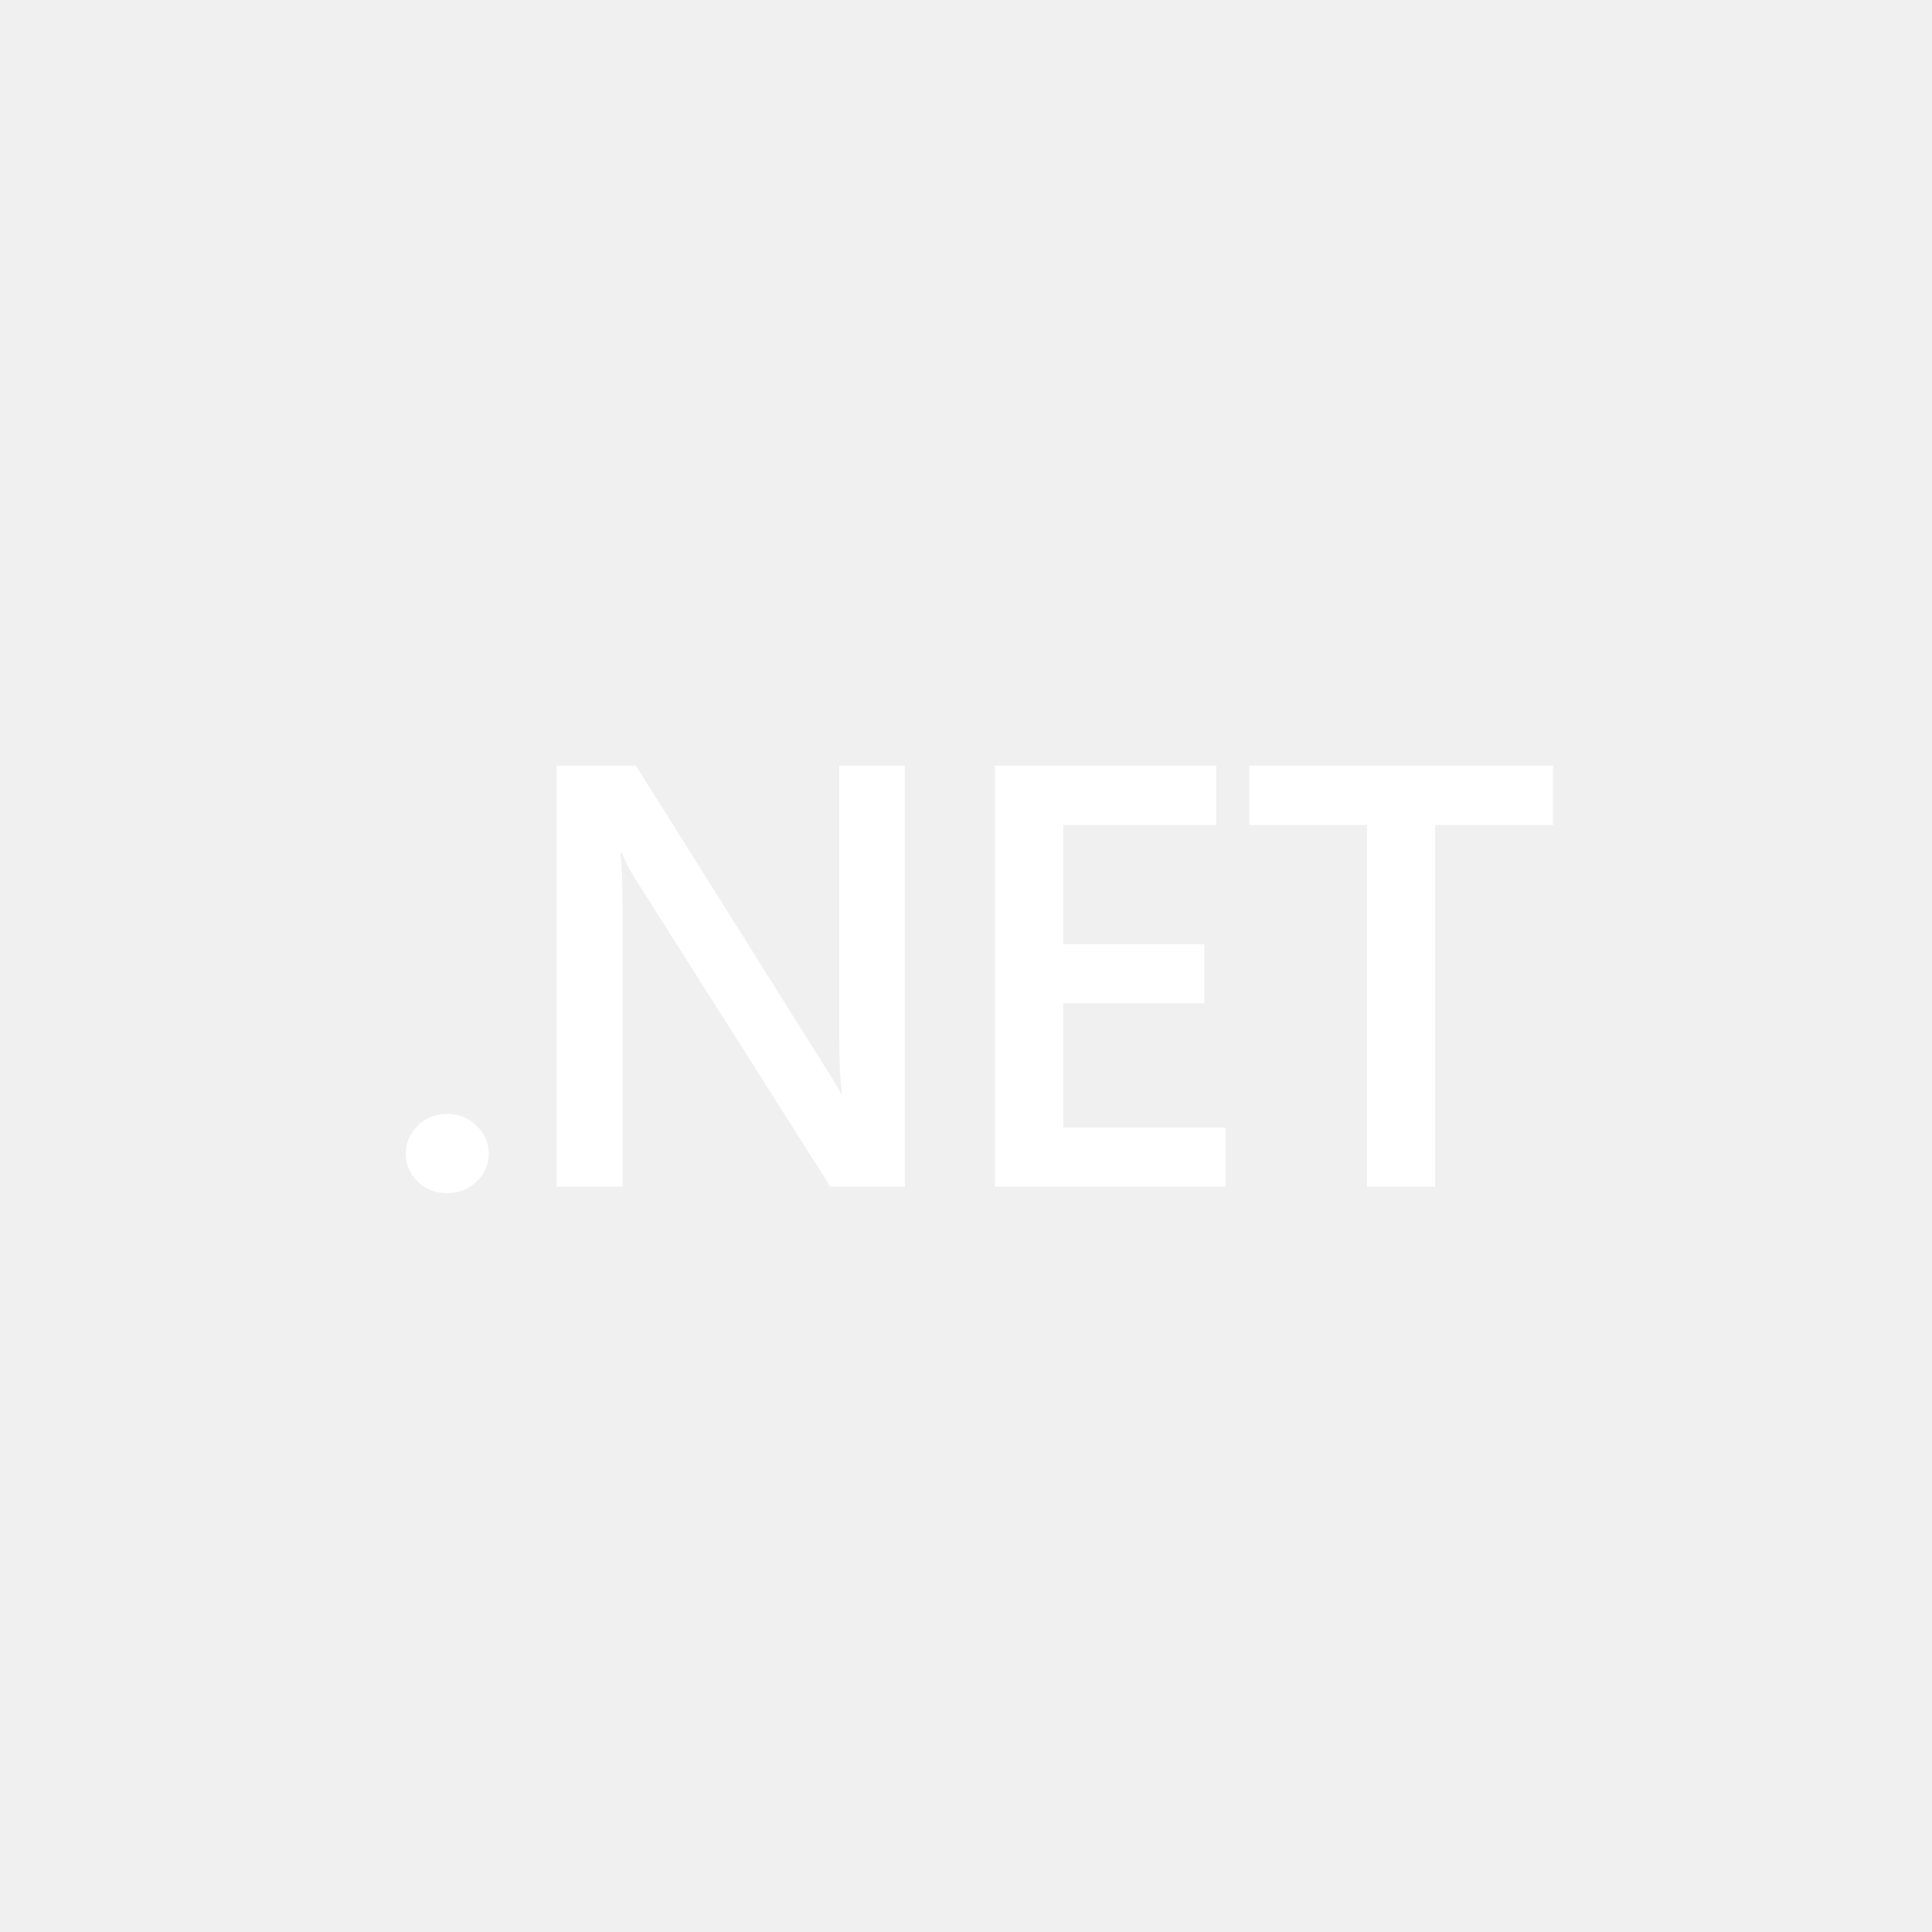
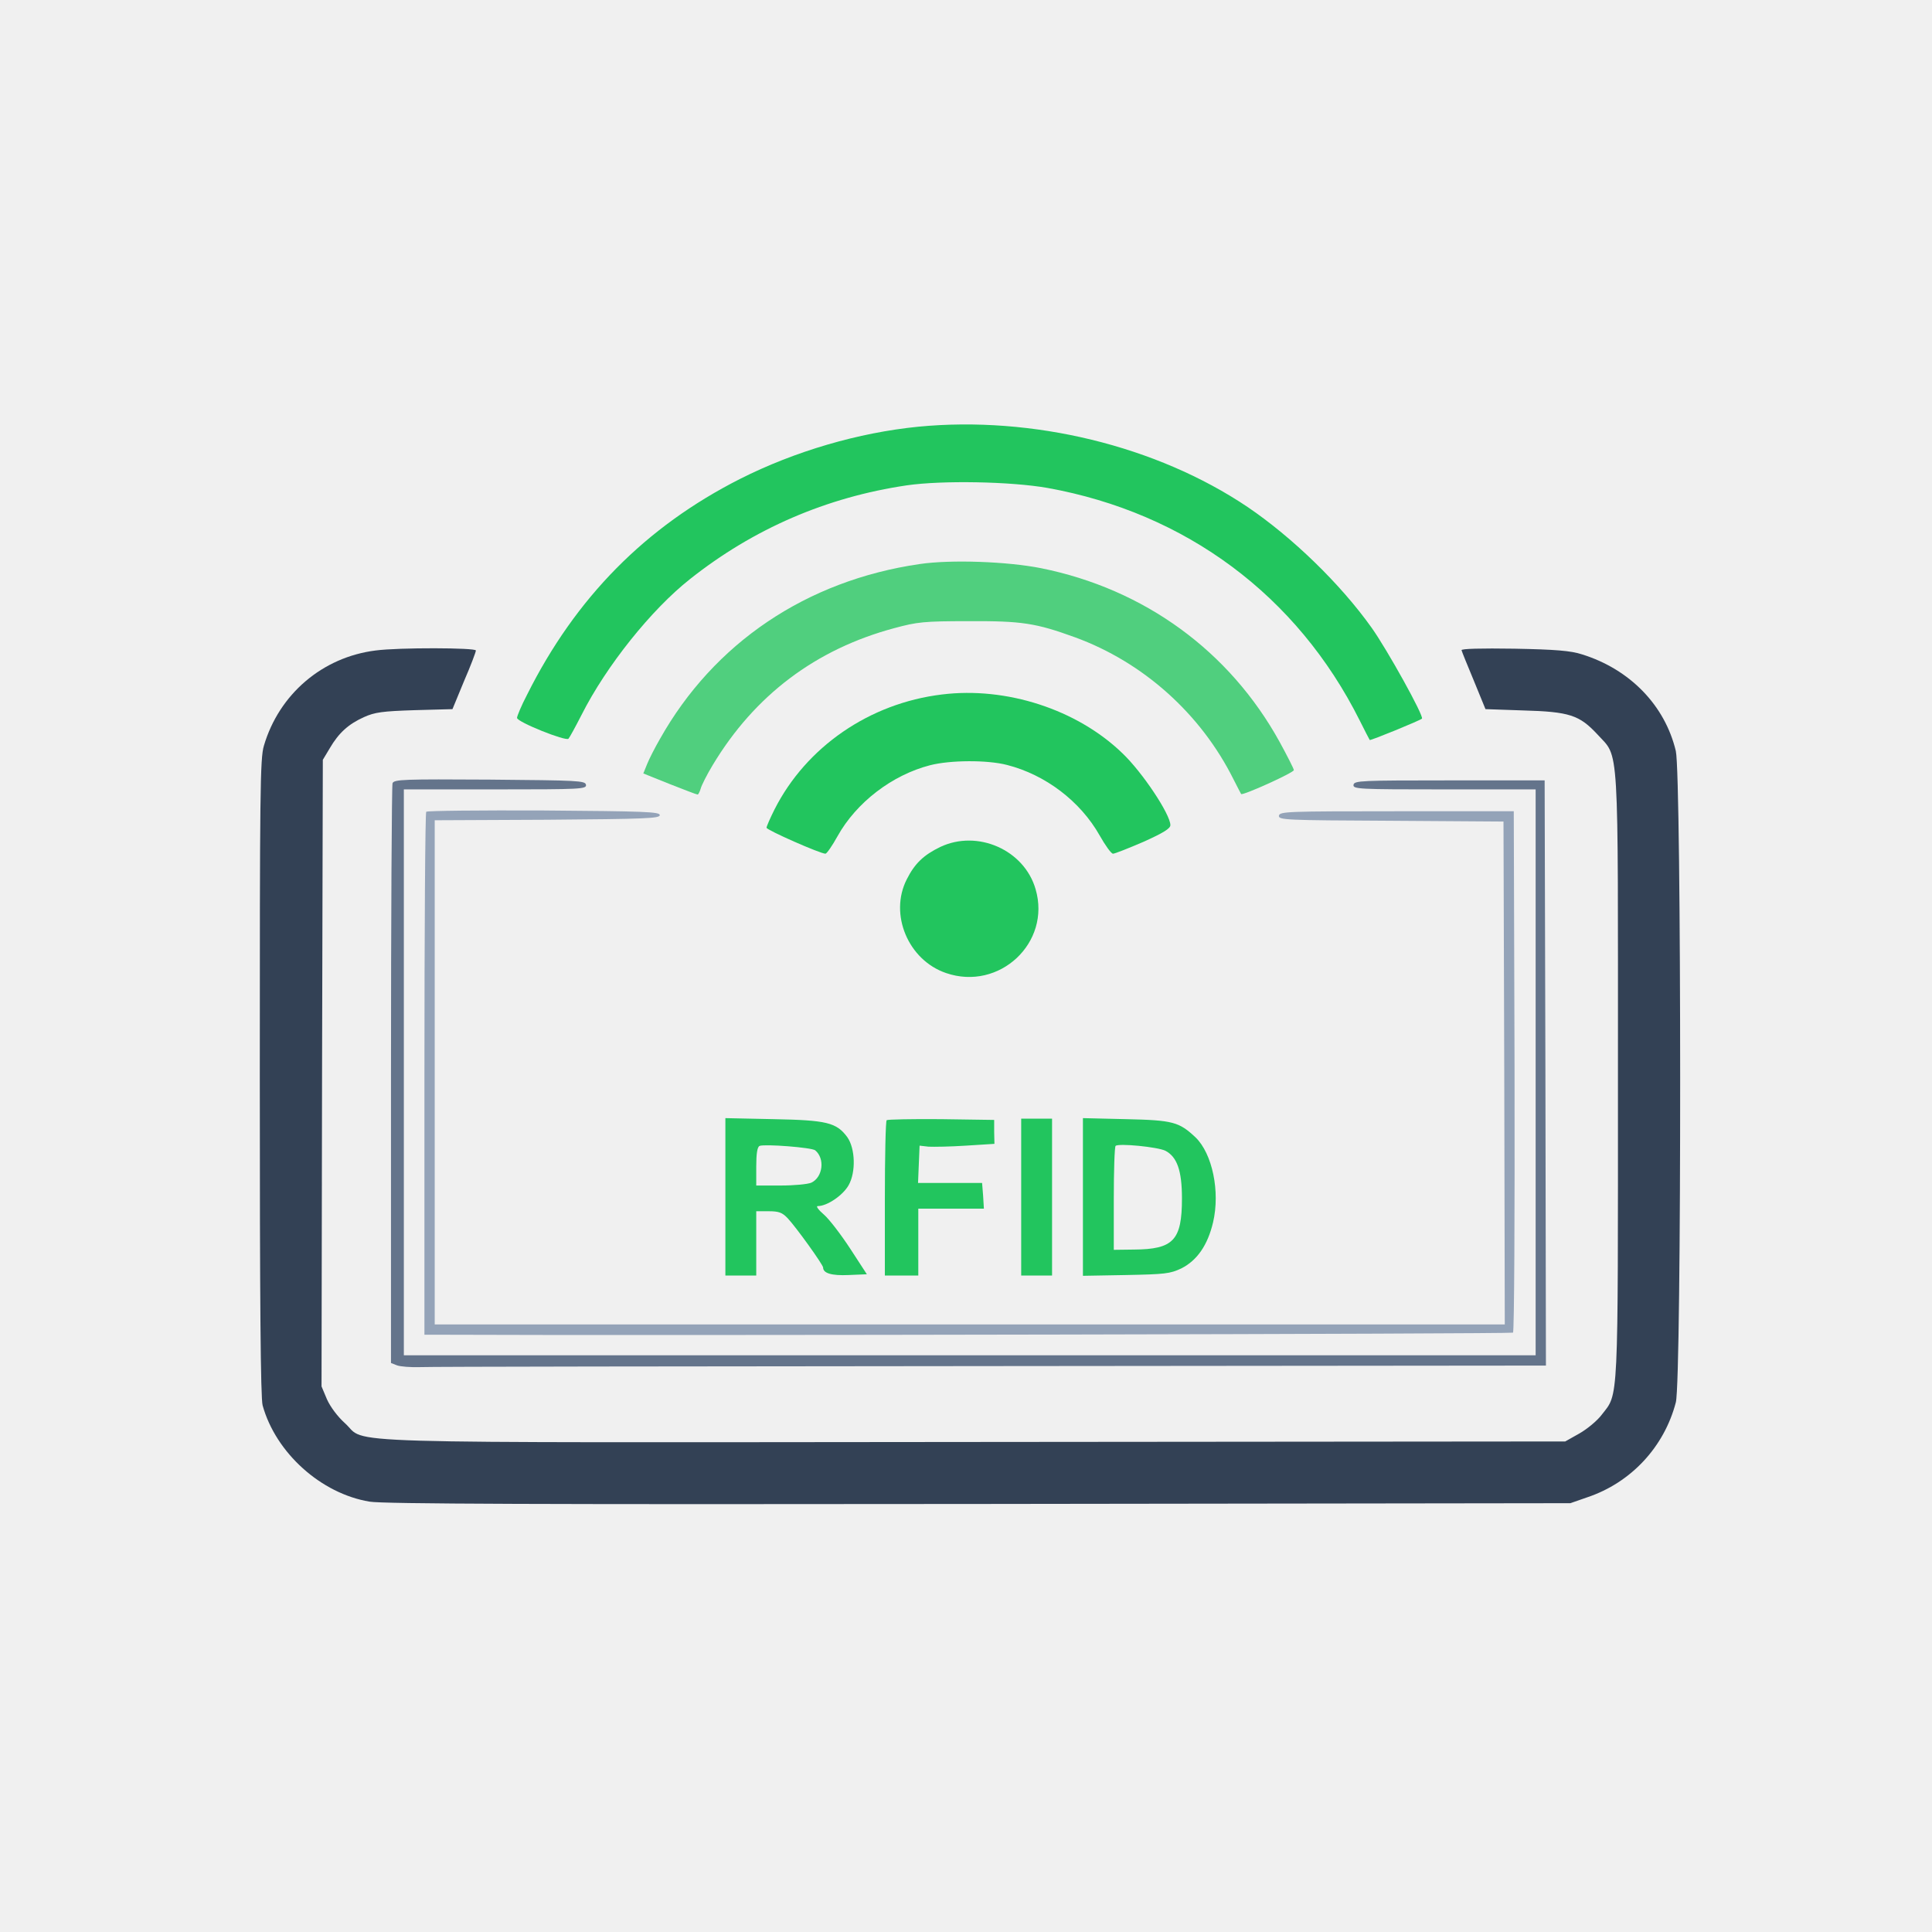
- <svg xmlns="http://www.w3.org/2000/svg" width="456" height="456" viewBox="0 0 456 456" version="1.1" xml:space="preserve" style="fill-rule:evenodd;clip-rule:evenodd;stroke-linejoin:round;stroke-miterlimit:2;">
-   <path d="m 105.5,281.609 c -2.703,0 -5.001,-0.9 -6.893,-2.702 -1.892,-1.848 -2.838,-4.042 -2.838,-6.582 0,-2.587 0.946,-4.804 2.838,-6.652 1.892,-1.848 4.19,-2.772 6.893,-2.772 2.748,0 5.068,0.924 6.96,2.772 1.937,1.848 2.906,4.064 2.906,6.652 0,2.54 -0.968,4.734 -2.906,6.582 -1.892,1.802 -4.212,2.702 -6.96,2.702 z" style="fill:#ffffff;fill-rule:nonzero;stroke-width:0.838" />
-   <path d="M 213.561,280.084 H 195.99 L 149.7,207.054 c -1.171,-1.848 -2.14,-3.765 -2.906,-5.751 h -0.406 c 0.361,2.125 0.541,6.675 0.541,13.65 v 65.132 h -15.543 v -99.36 h 18.719 l 44.737,71.298 c 1.892,2.957 3.109,4.989 3.649,6.098 h 0.27 c -0.45,-2.632 -0.676,-7.09 -0.676,-13.373 v -64.023 h 15.476 z" style="fill:#ffffff;fill-rule:nonzero;stroke-width:0.838" />
-   <path d="m 289.251,280.084 h -54.401 v -99.36 h 52.238 v 13.997 h -36.154 v 28.131 h 33.316 v 13.927 h -33.316 v 29.378 h 38.316 z" style="fill:#ffffff;fill-rule:nonzero;stroke-width:0.838" />
-   <path d="M 366.565,194.721 H 338.722 v 85.363 h -16.084 v -85.363 h -27.775 v -13.997 h 71.701 z" style="fill:#ffffff;fill-rule:nonzero;stroke-width:0.838" />
+ <svg xmlns="http://www.w3.org/2000/svg" width="456" height="456" viewBox="0 0 456 456" fill="none">
+   <g transform="translate(34 74) scale(0.3)">
+     <path fill="#22c55e" d="M609.138 89.043c-46.95 4.655-96.936 19.226-140.243 41.082-74.27 37.641-129.316 93.293-167.564 169.79-4.452 8.5-7.892 16.796-7.892 18.213 0 3.238 38.45 18.618 40.474 16.392 0.81-0.81 5.464-9.309 10.321-18.82 19.428-38.451 54.843-82.77 85.4-106.853 49.784-39.462 107.258-64.354 170.398-73.663 27.927-4.047 81.96-3.035 110.697 2.024 109.078 19.63 196.503 84.794 245.679 182.944 4.047 8.095 7.69 15.178 7.892 15.38 0.608 0.607 39.665-15.38 41.082-16.797 1.821-1.821-27.523-54.64-39.665-71.64-24.487-34.403-62.33-71.032-97.543-94.912-71.64-48.164-169.183-71.841-259.036-63.14z" />
+     <path fill="#22c55e" opacity="0.78" d="M610.15 197.11c-89.043 12.952-161.897 62.128-204.395 137.815-3.845 6.678-8.297 15.38-9.916 19.428l-3.036 7.487 20.642 8.298c11.333 4.452 21.25 8.297 22.059 8.297 0.607 0 1.619-2.024 2.428-4.655 0.607-2.428 4.857-10.928 9.511-18.618 32.987-54.843 80.95-91.067 142.875-107.662 18.01-4.857 23.273-5.464 58.283-5.464 41.89-0.202 52.819 1.417 83.984 12.75 53.628 19.63 98.757 60.104 124.458 111.506 3.036 6.072 5.87 11.333 6.072 11.738 1.214 1.417 41.486-16.797 41.486-18.82 0-1.012-5.06-10.929-11.13-22.059-39.463-71.64-106.448-120.411-187.801-136.803-26.511-5.262-70.83-6.88-95.52-3.238z" />
+     <path fill="#334155" d="M182.134 265.107c-41.89 5.261-75.889 34.403-87.829 74.877-3.035 9.916-3.238 36.022-3.238 261.06 0 176.063 0.607 252.357 2.226 258.023 10.321 37.237 45.939 69.414 84.187 75.687 10.118 1.821 136.803 2.226 479.216 1.821l465.454-0.607 13.357-4.654c34.403-11.535 60.509-39.665 69.616-74.675 4.654-17.607 4.452-492.977 0-512.405-8.5-35.82-36.023-64.354-73.866-76.092-8.702-2.833-20.642-3.845-53.224-4.452-25.903-0.405-42.093 0-41.486 1.214 0.202 1.012 4.655 11.94 9.714 24.083l9.107 22.26 29.343 1.012c36.832 1.012 44.522 3.643 58.688 18.82 17.404 19.226 16.19 0.406 16.19 268.953 0 261.464 0.607 249.119-12.75 266.32-3.44 4.655-11.535 11.333-17.606 14.774l-11.13 6.273-464.443 0.405c-521.714 0.405-477.192 1.821-495.608-14.773-5.869-5.262-11.535-12.952-14.166-18.82l-4.25-10.12 0.405-246.488 0.607-246.488 5.464-9.107c7.083-12.142 14.773-19.023 26.916-24.487 8.5-3.845 14.57-4.655 39.867-5.464l29.748-0.81 9.107-22.058c5.262-12.142 9.31-22.868 9.31-24.082 0-2.226-60.712-2.429-78.926 0z" />
+     <path fill="#22c55e" d="M627.757 299.712c-57.07 6.88-106.853 41.284-131.744 90.46-3.44 6.881-6.274 13.357-6.274 14.369 0 1.821 42.296 20.44 46.343 20.44 1.012 0 5.262-6.072 9.512-13.762 14.773-26.51 42.902-48.164 72.853-55.855 15.785-4.047 44.927-4.25 60.51-0.202 30.153 7.69 57.675 28.534 72.853 55.45 4.452 7.892 9.107 14.368 10.524 14.368 1.416 0 12.142-4.25 23.88-9.309 15.784-7.083 21.248-10.523 21.248-13.154 0-8.5-22.058-41.689-37.843-56.664-35.617-34.403-91.27-52.414-141.862-46.14z" />
+     <path fill="#64748b" d="M195.49 369.53c-0.606 1.62-1.213 105.031-1.213 229.692v226.454l4.654 1.821c2.631 1.012 10.726 1.62 17.809 1.417 7.083-0.405 209.454-0.607 449.67-0.81l436.515-0.404-0.405-230.3-0.607-230.096h-74.877c-69.616 0-74.878 0.203-75.485 3.44-0.607 3.441 3.845 3.643 71.235 3.643h72.044v445.218H204.395V374.387h72.045c67.39 0 71.841-0.202 71.234-3.642-0.607-3.238-6.07-3.44-75.889-4.048-67.187-0.405-75.08-0.202-76.294 2.833z" />
+     <path fill="#94a3b8" d="M222.002 391.994c-0.81 0.607-1.417 93.495-1.417 206.419v205.002h4.655c188.003 0.81 850.77-0.607 851.781-1.619s1.417-93.496 1.215-206.014l-0.608-204.193H985.55c-85.805 0-92.079 0.202-92.686 3.44-0.607 3.44 5.06 3.643 88.032 4.048l88.639 0.607 0.607 197.717 0.404 197.92H228.68V398.67l88.639-0.404c77.103-0.607 88.436-1.012 88.436-3.642s-11.738-3.036-91.27-3.643c-50.188-0.203-91.876 0.202-92.483 1.012z" />
+     <path fill="#22c55e" d="M626.34 419.719c-12.952 6.273-20.035 12.951-26.308 25.498-13.964 27.523 1.214 63.545 30.962 73.664 41.891 14.368 82.77-23.88 70.426-65.973-8.905-30.963-45.736-47.153-75.08-33.19zM457.36 694.944v61.926h24.284v-50.593h9.714c8.095 0 10.726 1.012 14.976 5.464 6.678 7.083 27.927 36.629 27.927 38.855 0 4.452 6.678 6.476 20.035 5.869l14.368-0.607-13.154-20.237c-7.285-11.13-16.595-23.273-20.642-26.713-4.25-3.643-6.476-6.679-4.857-6.679 7.488 0 19.832-8.5 24.285-16.392 5.868-10.32 5.261-28.939-1.012-37.843-8.5-11.536-16.19-13.357-57.878-14.166l-38.046-0.81v61.926z m70.627-36.63c7.893 6.477 6.071 21.25-3.035 25.5-2.833 1.214-13.56 2.226-24.082 2.226h-19.226v-14.976c0-10.119 0.81-15.38 2.631-16.19 4.048-1.619 40.677 1.215 43.712 3.44z m56.26-23.677c-0.81 0.81-1.417 28.737-1.417 61.926v60.307h26.308v-52.617h51.605l-0.607-10.119-0.81-10.118h-50.39l0.607-14.773 0.607-14.571 7.083 0.81c3.845 0.202 17.202 0 29.344-0.81l22.463-1.417-0.202-9.309v-9.511l-41.689-0.607c-22.868-0.203-42.093 0.202-42.902 0.81z m105.84 60.51v61.723h24.285V633.423h-24.285v61.723z m48.57 0v61.925l33.998-0.607c30.558-0.607 34.605-1.012 43.51-5.262 12.344-6.273 20.641-18.213 24.891-36.224 5.667-24.285-0.607-54.034-13.761-66.783-12.952-12.142-17.606-13.559-54.64-14.368l-33.999-0.81v62.128z m64.96-36.428c9.107 4.857 12.952 15.583 12.952 37.44 0 32.986-6.678 40.069-37.843 40.271l-15.785 0.202v-40.07c0-22.058 0.607-40.878 1.416-41.688 2.226-2.226 33.19 0.81 39.26 3.845z" />
+   </g>
</svg>
